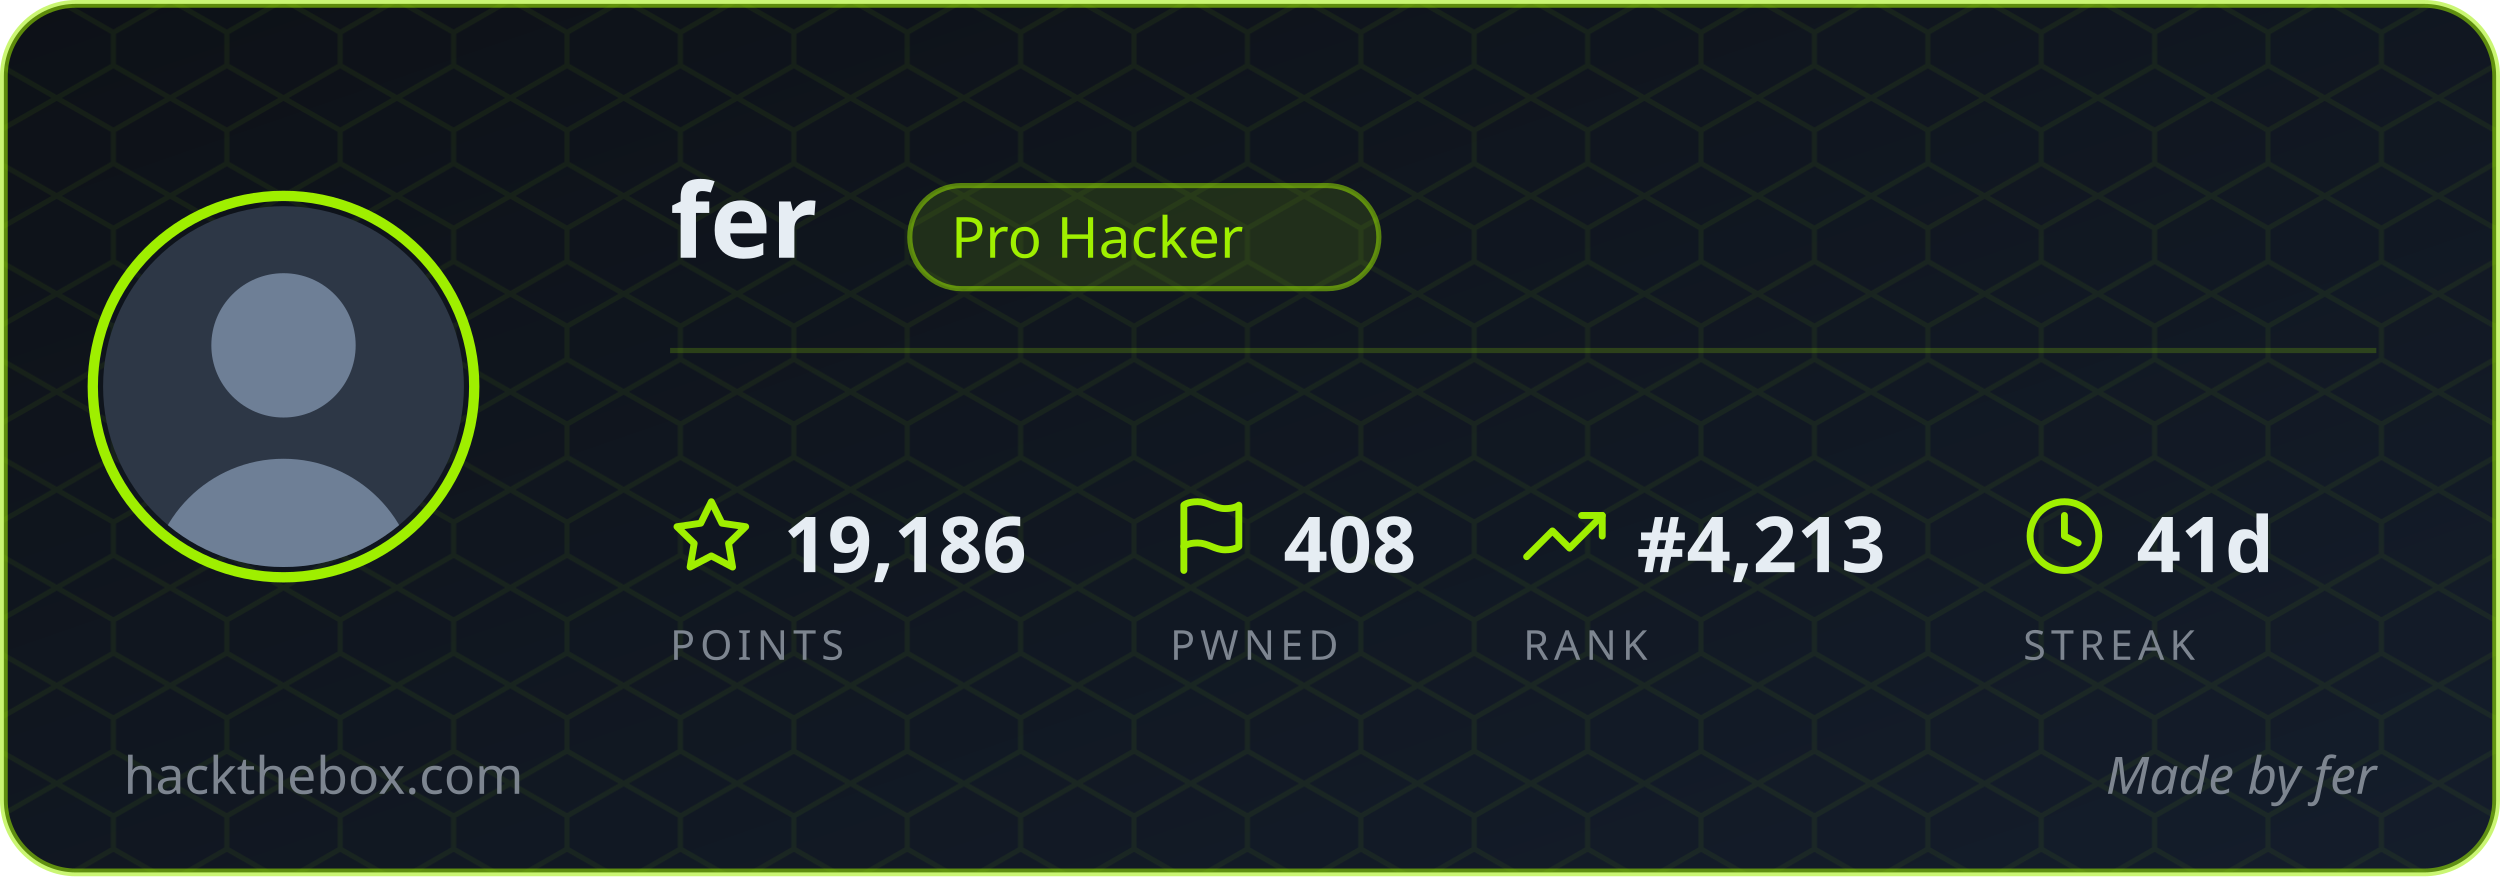
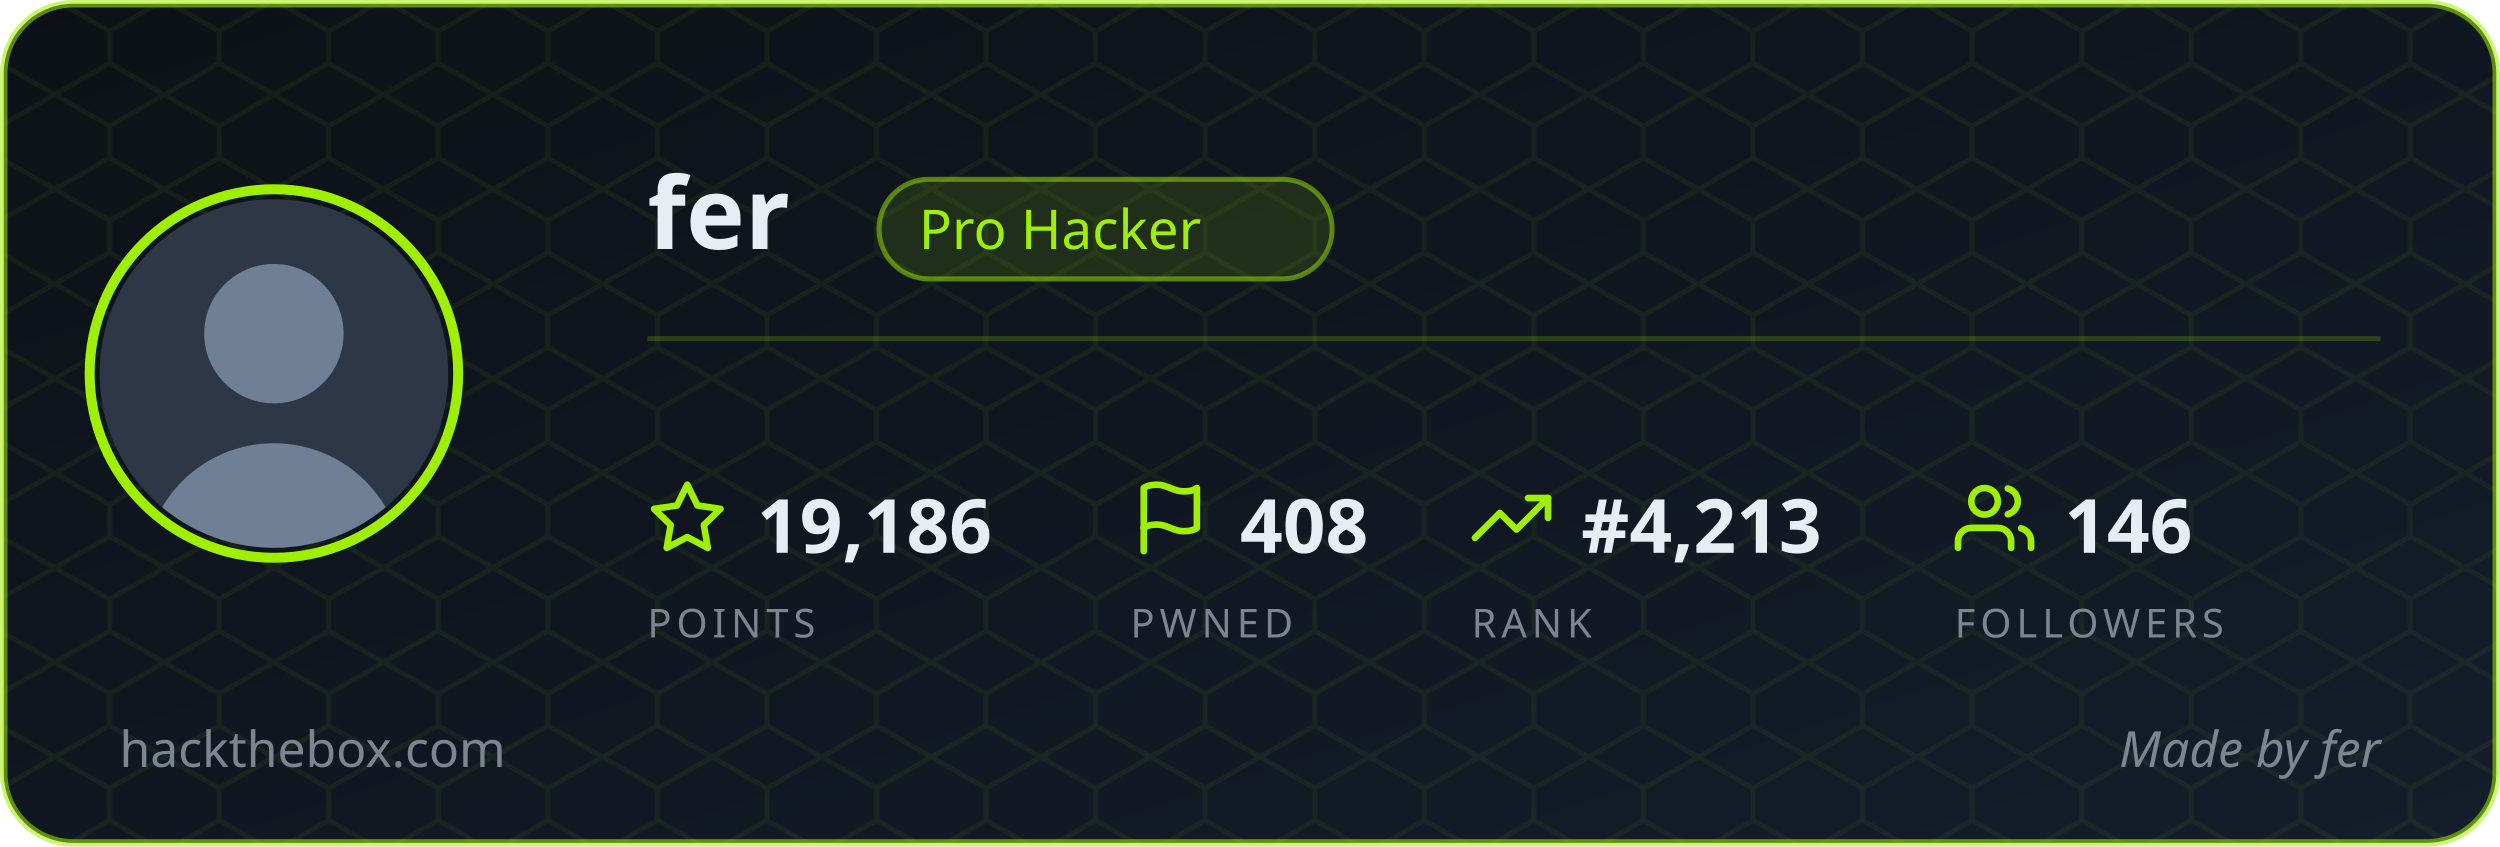
- <svg xmlns="http://www.w3.org/2000/svg" width="485" height="170" viewBox="0 0 485 170" role="img" aria-label="Hack The Box profile badge for fer">
+ <svg xmlns="http://www.w3.org/2000/svg" width="502" height="170" viewBox="0 0 502 170" role="img" aria-label="Hack The Box profile badge for fer">
  <defs>
    <linearGradient id="bg" x1="0" y1="0" x2="1" y2="1">
      <stop offset="0%" stop-color="#0d1117" />
      <stop offset="100%" stop-color="#141d2b" />
    </linearGradient>
    <pattern id="hex" width="22" height="19" patternUnits="userSpaceOnUse" patternTransform="translate(0,0)">
      <path d="M11 0 L22 6.3 L22 12.7 L11 19 L0 12.7 L0 6.3 Z" fill="none" stroke="#9FEF00" stroke-opacity="0.06" stroke-width="1" />
    </pattern>
    <clipPath id="avatarClip">
      <circle cx="55" cy="75" r="35" />
    </clipPath>
  </defs>
-   <rect x="0.75" y="0.75" width="483.5" height="168.5" rx="14" fill="url(#bg)" stroke="#9FEF00" stroke-opacity="0.55" stroke-width="1.5" />
-   <rect x="0.75" y="0.75" width="483.5" height="168.5" rx="14" fill="url(#hex)" />
+   <rect x="0.75" y="0.75" width="500.5" height="168.5" rx="14" fill="url(#bg)" stroke="#9FEF00" stroke-opacity="0.55" stroke-width="1.5" />
+   <rect x="0.75" y="0.75" width="500.5" height="168.5" rx="14" fill="url(#hex)" />
  <circle cx="55" cy="75" r="37" fill="none" stroke="#9FEF00" stroke-width="2" />
  <rect x="20" y="40" width="70" height="70" fill="#2d3746" clip-path="url(#avatarClip)" />
  <circle cx="55" cy="67" r="14" fill="#6e7f96" clip-path="url(#avatarClip)" />
  <circle cx="55" cy="115" r="26" fill="#6e7f96" clip-path="url(#avatarClip)" />
  <text x="130" y="50" font-family="Verdana, sans-serif" font-size="20" font-weight="bold" fill="#e6edf3">fer</text>
  <g transform="translate(176.5,36)">
    <rect width="91.0" height="20" rx="10" fill="#9FEF00" fill-opacity="0.12" stroke="#9FEF00" stroke-opacity="0.5" />
    <text x="8" y="14" font-family="Verdana, sans-serif" font-size="11" fill="#9FEF00">Pro Hacker</text>
  </g>
-   <line x1="130" y1="68" x2="461" y2="68" stroke="#9FEF00" stroke-opacity="0.2" stroke-width="1" />
+   <line x1="130" y1="68" x2="478" y2="68" stroke="#9FEF00" stroke-opacity="0.2" stroke-width="1" />
  <g>
    <g transform="translate(130,96) scale(0.6666667)">
      <g fill="none" stroke="#9FEF00" stroke-width="2" stroke-linecap="round" stroke-linejoin="round">
        <polygon points="12 2 15.09 8.26 22 9.27 17 14.14 18.18 21.02 12 17.77 5.82 21.02 7 14.14 2 9.27 8.91 8.26 12 2" />
      </g>
    </g>
    <text x="152" y="111" font-family="Verdana, sans-serif" font-size="15" font-weight="bold" fill="#e6edf3">19,186</text>
    <text x="130" y="128" font-family="Verdana, sans-serif" font-size="8" letter-spacing="1" fill="#7d8590">POINTS</text>
  </g>
  <g>
    <g transform="translate(227.0,96) scale(0.6666667)">
      <g fill="none" stroke="#9FEF00" stroke-width="2" stroke-linecap="round" stroke-linejoin="round">
        <path d="M4 15s1-1 4-1 5 2 8 2 4-1 4-1V3s-1 1-4 1-5-2-8-2-4 1-4 1z" />
        <line x1="4" y1="22" x2="4" y2="15" />
      </g>
    </g>
    <text x="249.0" y="111" font-family="Verdana, sans-serif" font-size="15" font-weight="bold" fill="#e6edf3">408</text>
    <text x="227.0" y="128" font-family="Verdana, sans-serif" font-size="8" letter-spacing="1" fill="#7d8590">PWNED</text>
  </g>
  <g>
    <g transform="translate(295.5,96) scale(0.6666667)">
      <g fill="none" stroke="#9FEF00" stroke-width="2" stroke-linecap="round" stroke-linejoin="round">
        <polyline points="23 6 13.5 15.5 8.5 10.5 1 18" />
        <polyline points="17 6 23 6 23 12" />
      </g>
    </g>
    <text x="317.5" y="111" font-family="Verdana, sans-serif" font-size="15" font-weight="bold" fill="#e6edf3">#4,213</text>
    <text x="295.5" y="128" font-family="Verdana, sans-serif" font-size="8" letter-spacing="1" fill="#7d8590">RANK</text>
  </g>
  <g>
    <g transform="translate(392.5,96) scale(0.6666667)">
      <g fill="none" stroke="#9FEF00" stroke-width="2" stroke-linecap="round" stroke-linejoin="round">
-         <circle cx="12" cy="12" r="10" />
-         <polyline points="12 6 12 12 16 14" />
+         <path d="M17 21v-2a4 4 0 0 0-4-4H5a4 4 0 0 0-4 4v2" />
+         <circle cx="9" cy="7" r="4" />
+         <path d="M23 21v-2a4 4 0 0 0-3-3.87" />
+         <path d="M16 3.13a4 4 0 0 1 0 7.75" />
      </g>
    </g>
-     <text x="414.5" y="111" font-family="Verdana, sans-serif" font-size="15" font-weight="bold" fill="#e6edf3">41d</text>
-     <text x="392.5" y="128" font-family="Verdana, sans-serif" font-size="8" letter-spacing="1" fill="#7d8590">STREAK</text>
+     <text x="414.5" y="111" font-family="Verdana, sans-serif" font-size="15" font-weight="bold" fill="#e6edf3">146</text>
+     <text x="392.5" y="128" font-family="Verdana, sans-serif" font-size="8" letter-spacing="1" fill="#7d8590">FOLLOWERS</text>
  </g>
  <text x="24" y="154" font-family="Verdana, sans-serif" font-size="10" fill="#7d8590">hackthebox.com</text>
-   <text x="461" y="154" text-anchor="end" font-family="Verdana, sans-serif" font-size="10" font-style="italic" fill="#7d8590">Made by fer</text>
+   <text x="478" y="154" text-anchor="end" font-family="Verdana, sans-serif" font-size="10" font-style="italic" fill="#7d8590">Made by fer</text>
</svg>
